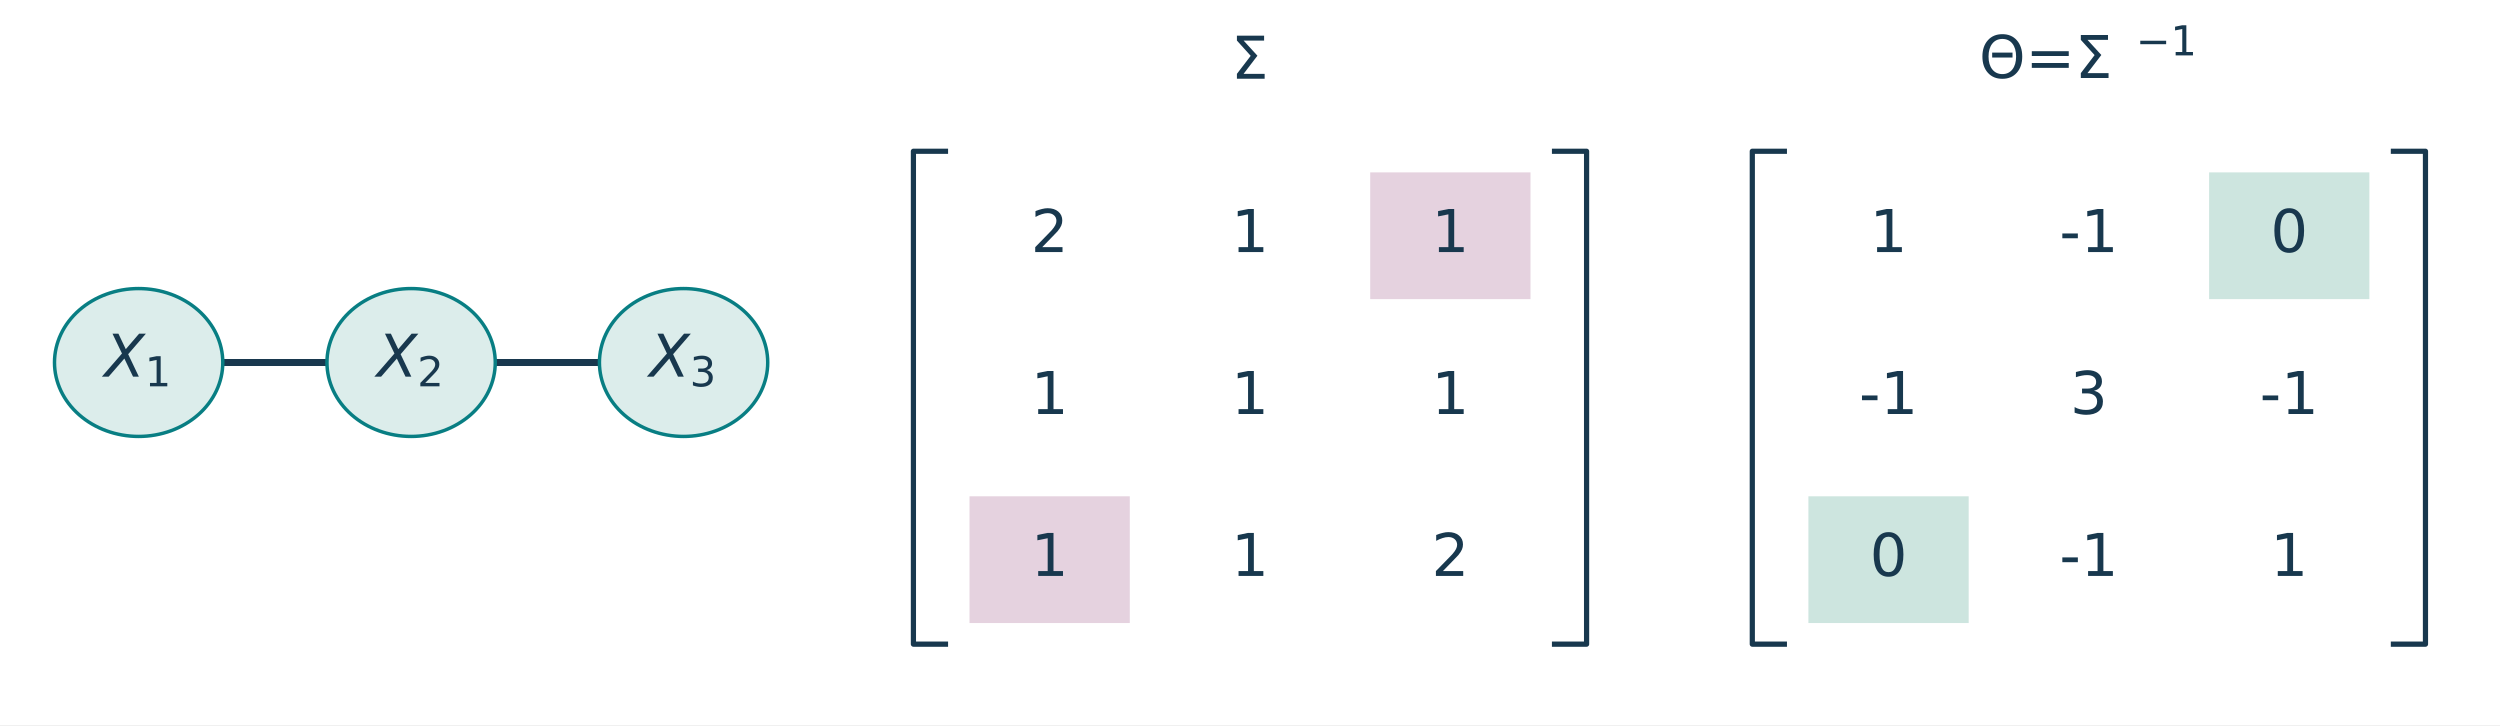
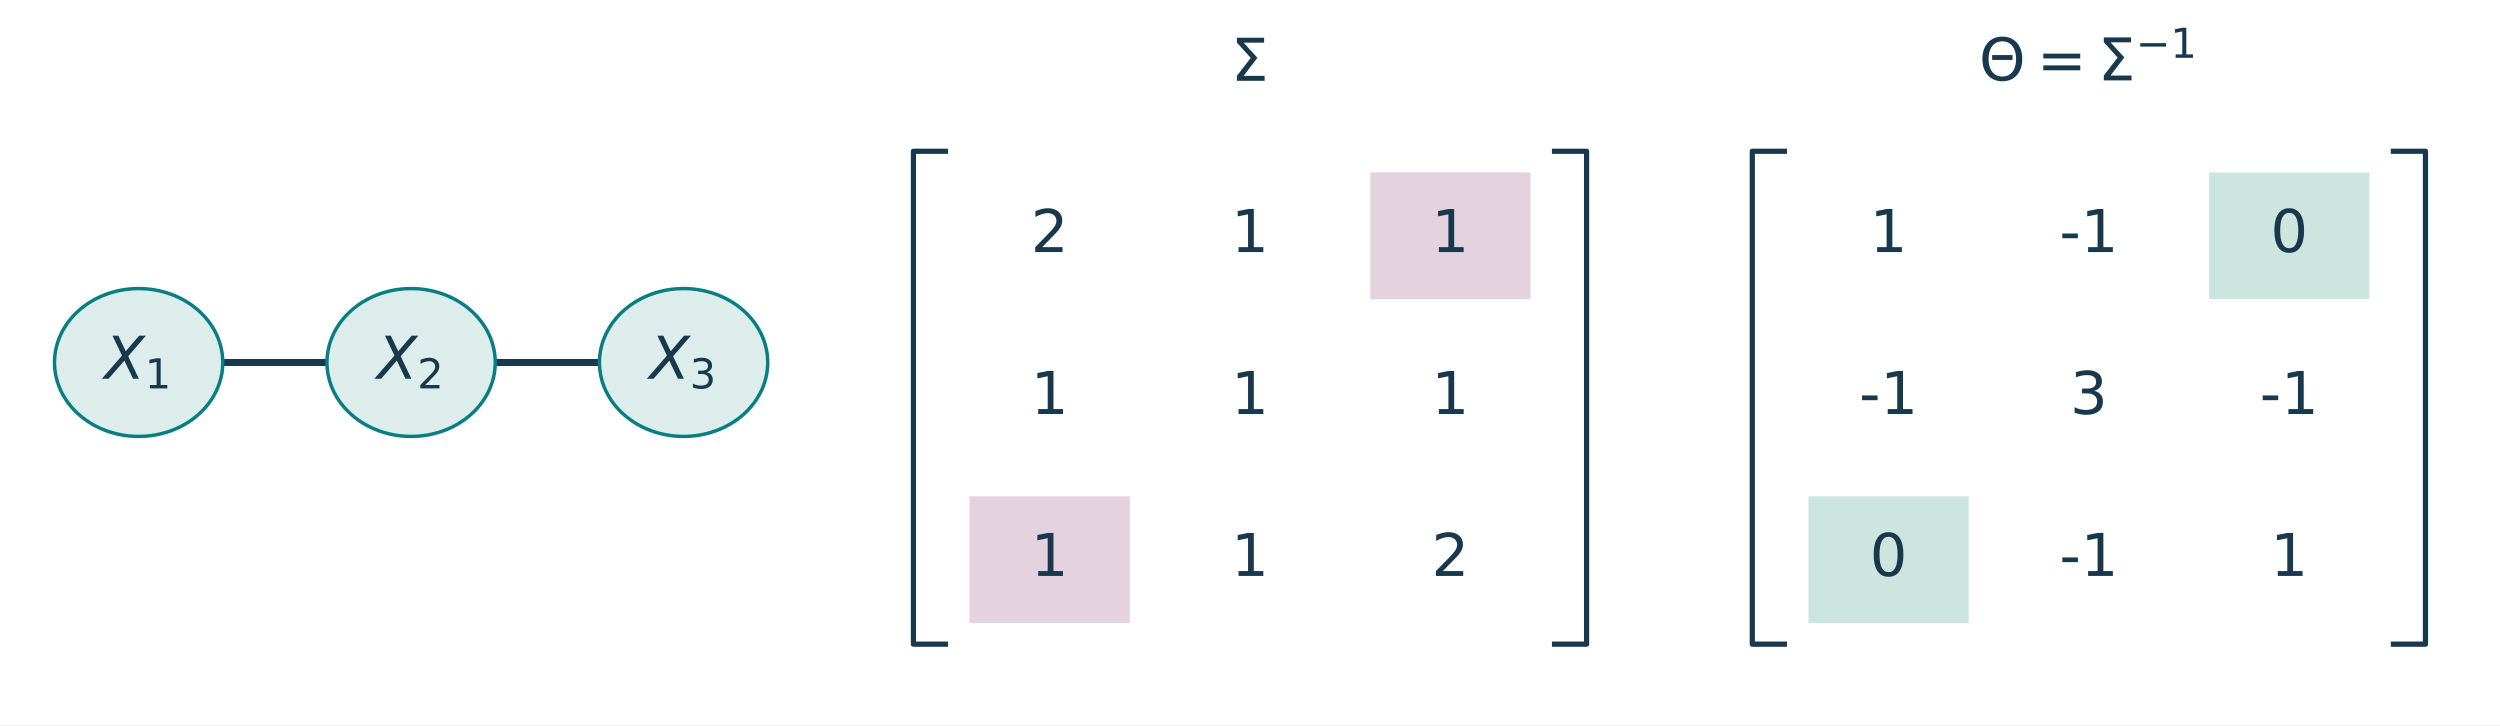
- <svg xmlns="http://www.w3.org/2000/svg" height="208.8pt" version="1.1" viewBox="0 0 720 208.8" width="720pt">
+ <svg xmlns="http://www.w3.org/2000/svg" xmlns:xlink="http://www.w3.org/1999/xlink" height="208.8pt" version="1.1" viewBox="0 0 720 208.8" width="720pt">
  <defs>
    <style type="text/css">*{stroke-linecap:butt;stroke-linejoin:round;}</style>
  </defs>
  <g id="figure_1">
    <g id="patch_1">
      <path d="M 0 208.8  L 720 208.8  L 720 0  L 0 0  z " style="fill:#ffffff;" />
    </g>
    <g id="axes_1">
      <g id="line2d_1">
        <path clip-path="url(#pbef496b403)" d="M 39.928 104.4  L 118.4 104.4  L 196.872 104.4  " style="fill:none;stroke:#18384e;stroke-linecap:square;stroke-width:2;" />
      </g>
      <g id="patch_2">
        <path clip-path="url(#pbef496b403)" d="M 39.928 125.694  C 46.355 125.694 52.52 123.45 57.064 119.457  C 61.609 115.464 64.162 110.047 64.162 104.4  C 64.162 98.753 61.609 93.336 57.064 89.343  C 52.52 85.35 46.355 83.106 39.928 83.106  C 33.501 83.106 27.337 85.35 22.792 89.343  C 18.248 93.336 15.694 98.753 15.694 104.4  C 15.694 110.047 18.248 115.464 22.792 119.457  C 27.337 123.45 33.501 125.694 39.928 125.694  z " style="fill:#dcedeb;stroke:#087e83;stroke-linejoin:miter;" />
      </g>
      <g id="patch_3">
        <path clip-path="url(#pbef496b403)" d="M 118.4 125.694  C 124.827 125.694 130.991 123.45 135.536 119.457  C 140.081 115.464 142.634 110.047 142.634 104.4  C 142.634 98.753 140.081 93.336 135.536 89.343  C 130.991 85.35 124.827 83.106 118.4 83.106  C 111.973 83.106 105.809 85.35 101.264 89.343  C 96.719 93.336 94.166 98.753 94.166 104.4  C 94.166 110.047 96.719 115.464 101.264 119.457  C 105.809 123.45 111.973 125.694 118.4 125.694  z " style="fill:#dcedeb;stroke:#087e83;stroke-linejoin:miter;" />
      </g>
      <g id="patch_4">
        <path clip-path="url(#pbef496b403)" d="M 196.872 125.694  C 203.299 125.694 209.463 123.45 214.008 119.457  C 218.552 115.464 221.106 110.047 221.106 104.4  C 221.106 98.753 218.552 93.336 214.008 89.343  C 209.463 85.35 203.299 83.106 196.872 83.106  C 190.445 83.106 184.28 85.35 179.736 89.343  C 175.191 93.336 172.638 98.753 172.638 104.4  C 172.638 110.047 175.191 115.464 179.736 119.457  C 184.28 123.45 190.445 125.694 196.872 125.694  z " style="fill:#dcedeb;stroke:#087e83;stroke-linejoin:miter;" />
      </g>
      <g id="text_1">
-         <g style="fill:#18384e;" transform="translate(30.06816 109.0909)">
-           <text>
-             <tspan style="font-family:DejaVu Sans;font-size:17px;font-style:oblique;font-weight:oblique;" x="0" y="-0.609">X</tspan>
-             <tspan style="font-family:DejaVu Sans;font-size:11.9px;font-style:book;font-weight:book;" x="11.646" y="2.18">1</tspan>
-           </text>
+         <g style="fill:#18384e;" transform="translate(30.06816 109.0909)scale(0.17 -0.17)">
+           <defs>
+             <path d="M 13.719 72.906  L 23.688 72.906  L 36.188 46.578  L 58.797 72.906  L 70.312 72.906  L 40.281 38.094  L 58.406 0  L 48.484 0  L 33.797 30.719  L 7.172 0  L -4.297 0  L 29.781 39.203  z " id="DejaVuSans-Oblique-88" />
+             <path d="M 12.406 8.297  L 28.516 8.297  L 28.516 63.922  L 10.984 60.406  L 10.984 69.391  L 28.422 72.906  L 38.281 72.906  L 38.281 8.297  L 54.391 8.297  L 54.391 0  L 12.406 0  z " id="DejaVuSans-49" />
+           </defs>
+           <use transform="translate(0 0.09375)" xlink:href="#DejaVuSans-Oblique-88" />
+           <use transform="translate(68.50586 -16.3125)scale(0.7)" xlink:href="#DejaVuSans-49" />
        </g>
      </g>
      <g id="text_2">
-         <g style="fill:#18384e;" transform="translate(108.54 109.0909)">
-           <text>
-             <tspan style="font-family:DejaVu Sans;font-size:17px;font-style:oblique;font-weight:oblique;" x="0" y="-0.609">X</tspan>
-             <tspan style="font-family:DejaVu Sans;font-size:11.9px;font-style:book;font-weight:book;" x="11.646" y="2.18">2</tspan>
-           </text>
+         <g style="fill:#18384e;" transform="translate(108.54 109.0909)scale(0.17 -0.17)">
+           <defs>
+             <path d="M 19.188 8.297  L 53.609 8.297  L 53.609 0  L 7.328 0  L 7.328 8.297  Q 12.938 14.109 22.625 23.891  Q 32.328 33.688 34.812 36.531  Q 39.547 41.844 41.422 45.531  Q 43.312 49.219 43.312 52.781  Q 43.312 58.594 39.234 62.25  Q 35.156 65.922 28.609 65.922  Q 23.969 65.922 18.812 64.312  Q 13.672 62.703 7.812 59.422  L 7.812 69.391  Q 13.766 71.781 18.938 73  Q 24.125 74.219 28.422 74.219  Q 39.75 74.219 46.484 68.547  Q 53.219 62.891 53.219 53.422  Q 53.219 48.922 51.531 44.891  Q 49.859 40.875 45.406 35.406  Q 44.188 33.984 37.641 27.219  Q 31.109 20.453 19.188 8.297  z " id="DejaVuSans-50" />
+           </defs>
+           <use transform="translate(0 0.09375)" xlink:href="#DejaVuSans-Oblique-88" />
+           <use transform="translate(68.50586 -16.3125)scale(0.7)" xlink:href="#DejaVuSans-50" />
        </g>
      </g>
      <g id="text_3">
-         <g style="fill:#18384e;" transform="translate(187.0118 109.0909)">
-           <text>
-             <tspan style="font-family:DejaVu Sans;font-size:17px;font-style:oblique;font-weight:oblique;" x="0" y="-0.609">X</tspan>
-             <tspan style="font-family:DejaVu Sans;font-size:11.9px;font-style:book;font-weight:book;" x="11.646" y="2.18">3</tspan>
-           </text>
+         <g style="fill:#18384e;" transform="translate(187.0118 109.0909)scale(0.17 -0.17)">
+           <defs>
+             <path d="M 40.578 39.312  Q 47.656 37.797 51.625 33  Q 55.609 28.219 55.609 21.188  Q 55.609 10.406 48.188 4.484  Q 40.766 -1.422 27.094 -1.422  Q 22.516 -1.422 17.656 -0.516  Q 12.797 0.391 7.625 2.203  L 7.625 11.719  Q 11.719 9.328 16.594 8.109  Q 21.484 6.891 26.812 6.891  Q 36.078 6.891 40.938 10.547  Q 45.797 14.203 45.797 21.188  Q 45.797 27.641 41.281 31.266  Q 36.766 34.906 28.719 34.906  L 20.219 34.906  L 20.219 43.016  L 29.109 43.016  Q 36.375 43.016 40.234 45.922  Q 44.094 48.828 44.094 54.297  Q 44.094 59.906 40.109 62.906  Q 36.141 65.922 28.719 65.922  Q 24.656 65.922 20.016 65.031  Q 15.375 64.156 9.812 62.312  L 9.812 71.094  Q 15.438 72.656 20.344 73.438  Q 25.25 74.219 29.594 74.219  Q 40.828 74.219 47.359 69.109  Q 53.906 64.016 53.906 55.328  Q 53.906 49.266 50.438 45.094  Q 46.969 40.922 40.578 39.312  z " id="DejaVuSans-51" />
+           </defs>
+           <use transform="translate(0 0.09375)" xlink:href="#DejaVuSans-Oblique-88" />
+           <use transform="translate(68.50586 -16.3125)scale(0.7)" xlink:href="#DejaVuSans-51" />
        </g>
      </g>
    </g>
    <g id="axes_2">
      <g id="patch_5">
        <path clip-path="url(#pb80c4521b0)" d="M 394.62 86.148  L 440.78 86.148  L 440.78 49.644  L 394.62 49.644  z " style="fill:#e5d2df;" />
      </g>
      <g id="patch_6">
        <path clip-path="url(#pb80c4521b0)" d="M 279.22 179.436  L 325.38 179.436  L 325.38 142.932  L 279.22 142.932  z " style="fill:#e5d2df;" />
      </g>
      <g id="line2d_2">
        <path clip-path="url(#pb80c4521b0)" d="M 272.296 43.56  L 263.064 43.56  L 263.064 185.52  L 272.296 185.52  " style="fill:none;stroke:#18384e;stroke-linecap:square;stroke-width:1.5;" />
      </g>
      <g id="line2d_3">
        <path clip-path="url(#pb80c4521b0)" d="M 447.704 43.56  L 456.936 43.56  L 456.936 185.52  L 447.704 185.52  " style="fill:none;stroke:#18384e;stroke-linecap:square;stroke-width:1.5;" />
      </g>
      <g id="text_4">
-         <g style="fill:#18384e;" transform="translate(354.56 23.28019)">
-           <text>
-             <tspan style="font-family:DejaVu Sans;font-size:17px;font-style:book;font-weight:book;" x="0" y="-0.609">Σ</tspan>
-           </text>
+         <g style="fill:#18384e;" transform="translate(354.56 23.28019)scale(0.17 -0.17)">
+           <defs>
+             <path d="M 21.141 8.297  L 56.781 8.297  L 56.781 0  L 9.812 0  L 9.812 8.297  L 33.203 38.766  L 9.812 64.594  L 9.812 72.906  L 55.906 72.906  L 55.906 64.594  L 21.141 64.594  L 44.531 38.969  z " id="DejaVuSans-931" />
+           </defs>
+           <use transform="translate(0 0.09375)" xlink:href="#DejaVuSans-931" />
        </g>
      </g>
      <g id="text_5">
-         <text style="fill:#18384e;font-family:DejaVu Sans;font-size:17px;font-stretch:normal;font-style:normal;font-weight:normal;text-anchor:middle;" transform="rotate(-0, 302.3001, 72.58702)" x="302.3" y="72.587">2</text>
+         <g style="fill:#18384e;" transform="translate(296.892 72.58702)scale(0.17 -0.17)">
+           <use xlink:href="#DejaVuSans-50" />
+         </g>
      </g>
      <g id="text_6">
-         <text style="fill:#18384e;font-family:DejaVu Sans;font-size:17px;font-stretch:normal;font-style:normal;font-weight:normal;text-anchor:middle;" transform="rotate(-0, 360, 72.58702)" x="360" y="72.587">1</text>
+         <g style="fill:#18384e;" transform="translate(354.5919 72.58702)scale(0.17 -0.17)">
+           <use xlink:href="#DejaVuSans-49" />
+         </g>
      </g>
      <g id="text_7">
-         <text style="fill:#18384e;font-family:DejaVu Sans;font-size:17px;font-stretch:normal;font-style:normal;font-weight:normal;text-anchor:middle;" transform="rotate(-0, 417.6999, 72.58702)" x="417.7" y="72.587">1</text>
+         <g style="fill:#18384e;" transform="translate(412.2918 72.58702)scale(0.17 -0.17)">
+           <use xlink:href="#DejaVuSans-49" />
+         </g>
      </g>
      <g id="text_8">
-         <text style="fill:#18384e;font-family:DejaVu Sans;font-size:17px;font-stretch:normal;font-style:normal;font-weight:normal;text-anchor:middle;" transform="rotate(-0, 302.3001, 119.2309)" x="302.3" y="119.231">1</text>
+         <g style="fill:#18384e;" transform="translate(296.892 119.2309)scale(0.17 -0.17)">
+           <use xlink:href="#DejaVuSans-49" />
+         </g>
      </g>
      <g id="text_9">
-         <text style="fill:#18384e;font-family:DejaVu Sans;font-size:17px;font-stretch:normal;font-style:normal;font-weight:normal;text-anchor:middle;" transform="rotate(-0, 360, 119.2309)" x="360" y="119.231">1</text>
+         <g style="fill:#18384e;" transform="translate(354.5919 119.2309)scale(0.17 -0.17)">
+           <use xlink:href="#DejaVuSans-49" />
+         </g>
      </g>
      <g id="text_10">
-         <text style="fill:#18384e;font-family:DejaVu Sans;font-size:17px;font-stretch:normal;font-style:normal;font-weight:normal;text-anchor:middle;" transform="rotate(-0, 417.6999, 119.2309)" x="417.7" y="119.231">1</text>
+         <g style="fill:#18384e;" transform="translate(412.2918 119.2309)scale(0.17 -0.17)">
+           <use xlink:href="#DejaVuSans-49" />
+         </g>
      </g>
      <g id="text_11">
-         <text style="fill:#18384e;font-family:DejaVu Sans;font-size:17px;font-stretch:normal;font-style:normal;font-weight:normal;text-anchor:middle;" transform="rotate(-0, 302.3001, 165.8748)" x="302.3" y="165.875">1</text>
+         <g style="fill:#18384e;" transform="translate(296.892 165.8748)scale(0.17 -0.17)">
+           <use xlink:href="#DejaVuSans-49" />
+         </g>
      </g>
      <g id="text_12">
-         <text style="fill:#18384e;font-family:DejaVu Sans;font-size:17px;font-stretch:normal;font-style:normal;font-weight:normal;text-anchor:middle;" transform="rotate(-0, 360, 165.8748)" x="360" y="165.875">1</text>
+         <g style="fill:#18384e;" transform="translate(354.5919 165.8748)scale(0.17 -0.17)">
+           <use xlink:href="#DejaVuSans-49" />
+         </g>
      </g>
      <g id="text_13">
-         <text style="fill:#18384e;font-family:DejaVu Sans;font-size:17px;font-stretch:normal;font-style:normal;font-weight:normal;text-anchor:middle;" transform="rotate(-0, 417.6999, 165.8748)" x="417.7" y="165.875">2</text>
+         <g style="fill:#18384e;" transform="translate(412.2918 165.8748)scale(0.17 -0.17)">
+           <use xlink:href="#DejaVuSans-50" />
+         </g>
      </g>
    </g>
    <g id="axes_3">
      <g id="patch_7">
        <path clip-path="url(#p66552d2101)" d="M 636.22 86.148  L 682.38 86.148  L 682.38 49.644  L 636.22 49.644  z " style="fill:#cde5df;" />
      </g>
      <g id="patch_8">
        <path clip-path="url(#p66552d2101)" d="M 520.82 179.436  L 566.98 179.436  L 566.98 142.932  L 520.82 142.932  z " style="fill:#cde5df;" />
      </g>
      <g id="line2d_4">
        <path clip-path="url(#p66552d2101)" d="M 513.896 43.56  L 504.664 43.56  L 504.664 185.52  L 513.896 185.52  " style="fill:none;stroke:#18384e;stroke-linecap:square;stroke-width:1.5;" />
      </g>
      <g id="line2d_5">
        <path clip-path="url(#p66552d2101)" d="M 689.304 43.56  L 698.536 43.56  L 698.536 185.52  L 689.304 185.52  " style="fill:none;stroke:#18384e;stroke-linecap:square;stroke-width:1.5;" />
      </g>
      <g id="text_14">
-         <g style="fill:#18384e;" transform="translate(569.98 23.28019)">
-           <text>
-             <tspan style="font-family:DejaVu Sans;font-size:17px;font-style:book;font-weight:book;" x="0 16.693 34.249" y="-0.819">Θ=Σ</tspan>
-             <tspan style="font-family:DejaVu Sans;font-size:11.9px;font-style:book;font-weight:book;" x="45.153 55.124" y="-7.327">−1</tspan>
-           </text>
+         <g style="fill:#18384e;" transform="translate(569.98 23.28019)scale(0.17 -0.17)">
+           <defs>
+             <path d="M 22.125 42.969  L 56.594 42.969  L 56.594 34.672  L 22.125 34.672  z M 39.406 66.219  Q 28.656 66.219 22.359 58.203  Q 16.016 50.203 16.016 36.375  Q 16.016 22.609 22.328 14.594  Q 28.656 6.594 39.406 6.594  Q 50.141 6.594 56.453 14.594  Q 62.703 22.609 62.703 36.375  Q 62.703 50.203 56.453 58.203  Q 50.141 66.219 39.406 66.219  z M 39.406 74.219  Q 54.734 74.219 63.906 63.938  Q 73.094 53.656 73.094 36.375  Q 73.094 19.141 63.922 8.891  Q 54.734 -1.422 39.406 -1.422  Q 24.031 -1.422 14.844 8.844  Q 5.609 19.094 5.609 36.375  Q 5.609 53.656 14.844 63.969  Q 24.031 74.219 39.406 74.219  z " id="DejaVuSans-920" />
+             <path d="M 10.594 45.406  L 73.188 45.406  L 73.188 37.203  L 10.594 37.203  z M 10.594 25.484  L 73.188 25.484  L 73.188 17.188  L 10.594 17.188  z " id="DejaVuSans-61" />
+             <path d="M 10.594 35.5  L 73.188 35.5  L 73.188 27.203  L 10.594 27.203  z " id="DejaVuSans-8722" />
+           </defs>
+           <use transform="translate(0 0.684375)" xlink:href="#DejaVuSans-920" />
+           <use transform="translate(98.19336 0.684375)" xlink:href="#DejaVuSans-61" />
+           <use transform="translate(201.4648 0.684375)" xlink:href="#DejaVuSans-931" />
+           <use transform="translate(265.6055 38.96563)scale(0.7)" xlink:href="#DejaVuSans-8722" />
+           <use transform="translate(324.2578 38.96563)scale(0.7)" xlink:href="#DejaVuSans-49" />
        </g>
      </g>
      <g id="text_15">
-         <text style="fill:#18384e;font-family:DejaVu Sans;font-size:17px;font-stretch:normal;font-style:normal;font-weight:normal;text-anchor:middle;" transform="rotate(-0, 543.9001, 72.58702)" x="543.9" y="72.587">1</text>
+         <g style="fill:#18384e;" transform="translate(538.492 72.58702)scale(0.17 -0.17)">
+           <use xlink:href="#DejaVuSans-49" />
+         </g>
      </g>
      <g id="text_16">
-         <text style="fill:#18384e;font-family:DejaVu Sans;font-size:17px;font-stretch:normal;font-style:normal;font-weight:normal;text-anchor:middle;" transform="rotate(-0, 601.6, 72.58702)" x="601.6" y="72.587">-1</text>
+         <g style="fill:#18384e;" transform="translate(593.1252 72.58702)scale(0.17 -0.17)">
+           <defs>
+             <path d="M 4.891 31.391  L 31.203 31.391  L 31.203 23.391  L 4.891 23.391  z " id="DejaVuSans-45" />
+           </defs>
+           <use xlink:href="#DejaVuSans-45" />
+           <use x="36.084" xlink:href="#DejaVuSans-49" />
+         </g>
      </g>
      <g id="text_17">
-         <text style="fill:#18384e;font-family:DejaVu Sans;font-size:17px;font-stretch:normal;font-style:normal;font-weight:normal;text-anchor:middle;" transform="rotate(-0, 659.2999, 72.58702)" x="659.3" y="72.587">0</text>
+         <g style="fill:#18384e;" transform="translate(653.8918 72.58702)scale(0.17 -0.17)">
+           <defs>
+             <path d="M 31.781 66.406  Q 24.172 66.406 20.328 58.906  Q 16.5 51.422 16.5 36.375  Q 16.5 21.391 20.328 13.891  Q 24.172 6.391 31.781 6.391  Q 39.453 6.391 43.281 13.891  Q 47.125 21.391 47.125 36.375  Q 47.125 51.422 43.281 58.906  Q 39.453 66.406 31.781 66.406  z M 31.781 74.219  Q 44.047 74.219 50.516 64.516  Q 56.984 54.828 56.984 36.375  Q 56.984 17.969 50.516 8.266  Q 44.047 -1.422 31.781 -1.422  Q 19.531 -1.422 13.062 8.266  Q 6.594 17.969 6.594 36.375  Q 6.594 54.828 13.062 64.516  Q 19.531 74.219 31.781 74.219  z " id="DejaVuSans-48" />
+           </defs>
+           <use xlink:href="#DejaVuSans-48" />
+         </g>
      </g>
      <g id="text_18">
-         <text style="fill:#18384e;font-family:DejaVu Sans;font-size:17px;font-stretch:normal;font-style:normal;font-weight:normal;text-anchor:middle;" transform="rotate(-0, 543.9001, 119.2309)" x="543.9" y="119.231">-1</text>
+         <g style="fill:#18384e;" transform="translate(535.4254 119.2309)scale(0.17 -0.17)">
+           <use xlink:href="#DejaVuSans-45" />
+           <use x="36.084" xlink:href="#DejaVuSans-49" />
+         </g>
      </g>
      <g id="text_19">
-         <text style="fill:#18384e;font-family:DejaVu Sans;font-size:17px;font-stretch:normal;font-style:normal;font-weight:normal;text-anchor:middle;" transform="rotate(-0, 601.6, 119.2309)" x="601.6" y="119.231">3</text>
+         <g style="fill:#18384e;" transform="translate(596.1919 119.2309)scale(0.17 -0.17)">
+           <use xlink:href="#DejaVuSans-51" />
+         </g>
      </g>
      <g id="text_20">
-         <text style="fill:#18384e;font-family:DejaVu Sans;font-size:17px;font-stretch:normal;font-style:normal;font-weight:normal;text-anchor:middle;" transform="rotate(-0, 659.2999, 119.2309)" x="659.3" y="119.231">-1</text>
+         <g style="fill:#18384e;" transform="translate(650.8251 119.2309)scale(0.17 -0.17)">
+           <use xlink:href="#DejaVuSans-45" />
+           <use x="36.084" xlink:href="#DejaVuSans-49" />
+         </g>
      </g>
      <g id="text_21">
-         <text style="fill:#18384e;font-family:DejaVu Sans;font-size:17px;font-stretch:normal;font-style:normal;font-weight:normal;text-anchor:middle;" transform="rotate(-0, 543.9001, 165.8748)" x="543.9" y="165.875">0</text>
+         <g style="fill:#18384e;" transform="translate(538.492 165.8748)scale(0.17 -0.17)">
+           <use xlink:href="#DejaVuSans-48" />
+         </g>
      </g>
      <g id="text_22">
-         <text style="fill:#18384e;font-family:DejaVu Sans;font-size:17px;font-stretch:normal;font-style:normal;font-weight:normal;text-anchor:middle;" transform="rotate(-0, 601.6, 165.8748)" x="601.6" y="165.875">-1</text>
+         <g style="fill:#18384e;" transform="translate(593.1252 165.8748)scale(0.17 -0.17)">
+           <use xlink:href="#DejaVuSans-45" />
+           <use x="36.084" xlink:href="#DejaVuSans-49" />
+         </g>
      </g>
      <g id="text_23">
-         <text style="fill:#18384e;font-family:DejaVu Sans;font-size:17px;font-stretch:normal;font-style:normal;font-weight:normal;text-anchor:middle;" transform="rotate(-0, 659.2999, 165.8748)" x="659.3" y="165.875">1</text>
+         <g style="fill:#18384e;" transform="translate(653.8918 165.8748)scale(0.17 -0.17)">
+           <use xlink:href="#DejaVuSans-49" />
+         </g>
      </g>
    </g>
  </g>
  <defs>
    <clipPath id="pbef496b403">
      <rect height="202.8" width="230.8" x="3" y="3" />
    </clipPath>
    <clipPath id="pb80c4521b0">
      <rect height="202.8" width="230.8" x="244.6" y="3" />
    </clipPath>
    <clipPath id="p66552d2101">
      <rect height="202.8" width="230.8" x="486.2" y="3" />
    </clipPath>
  </defs>
</svg>
